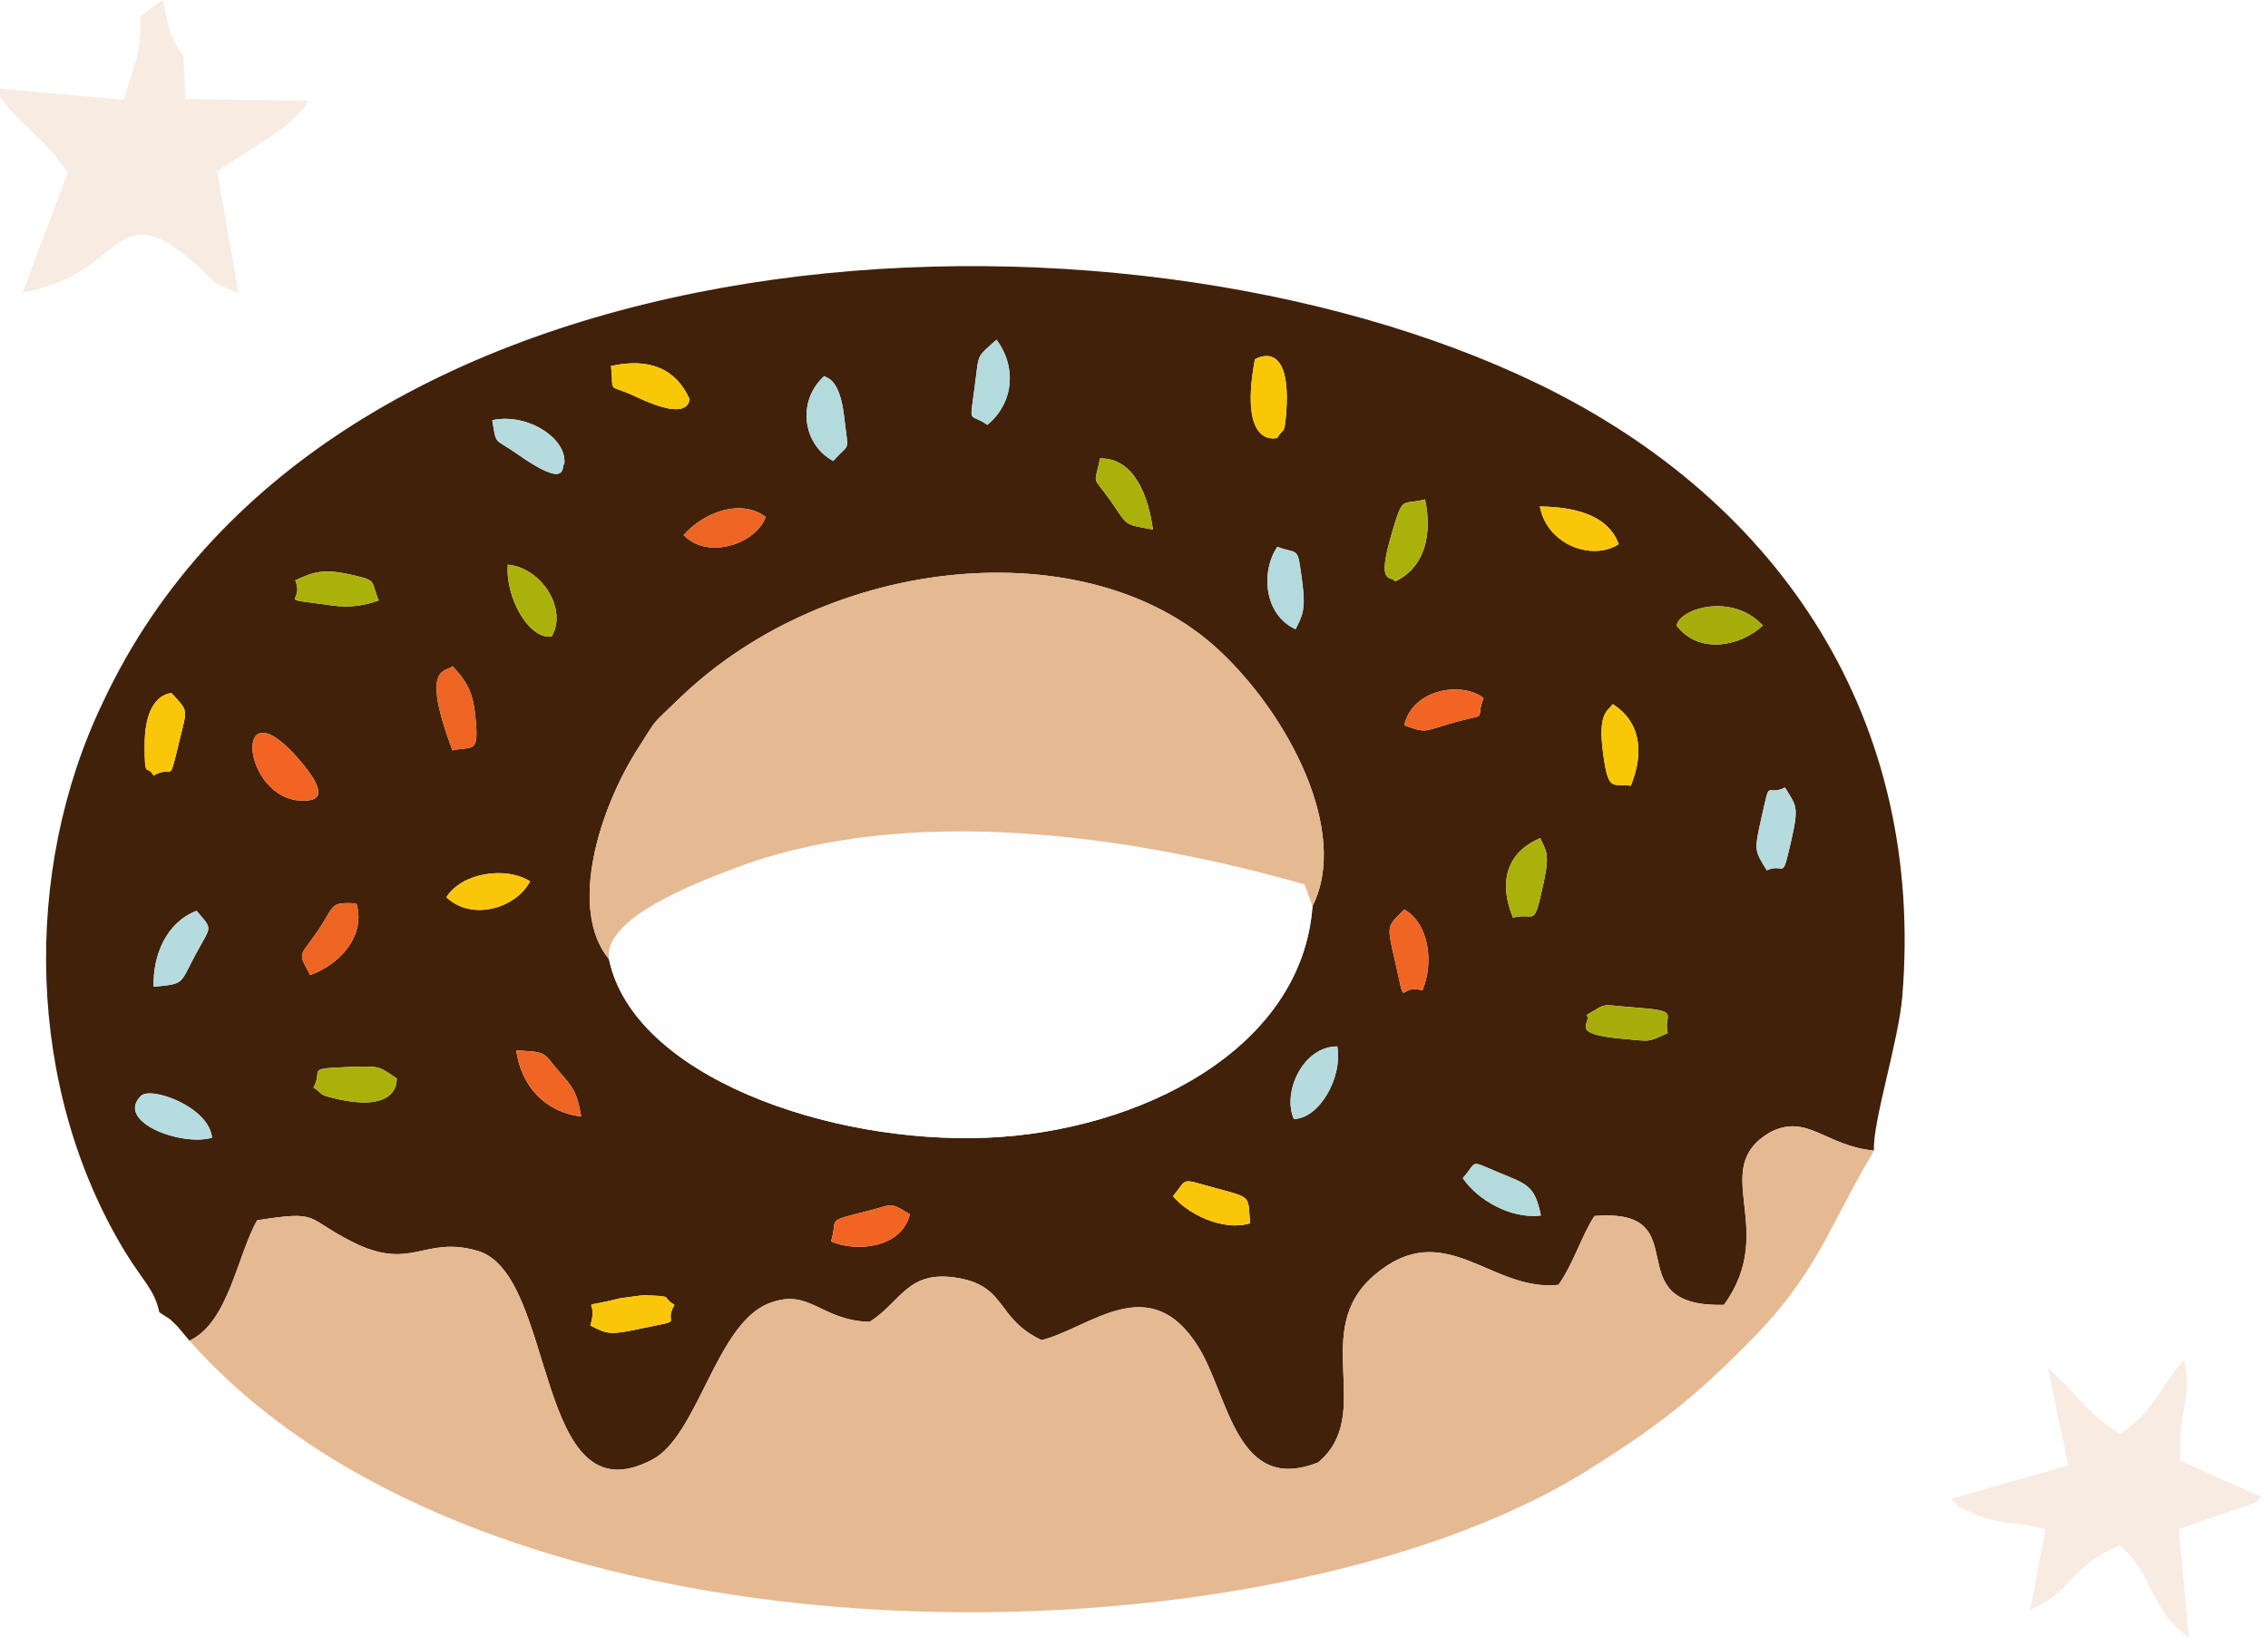
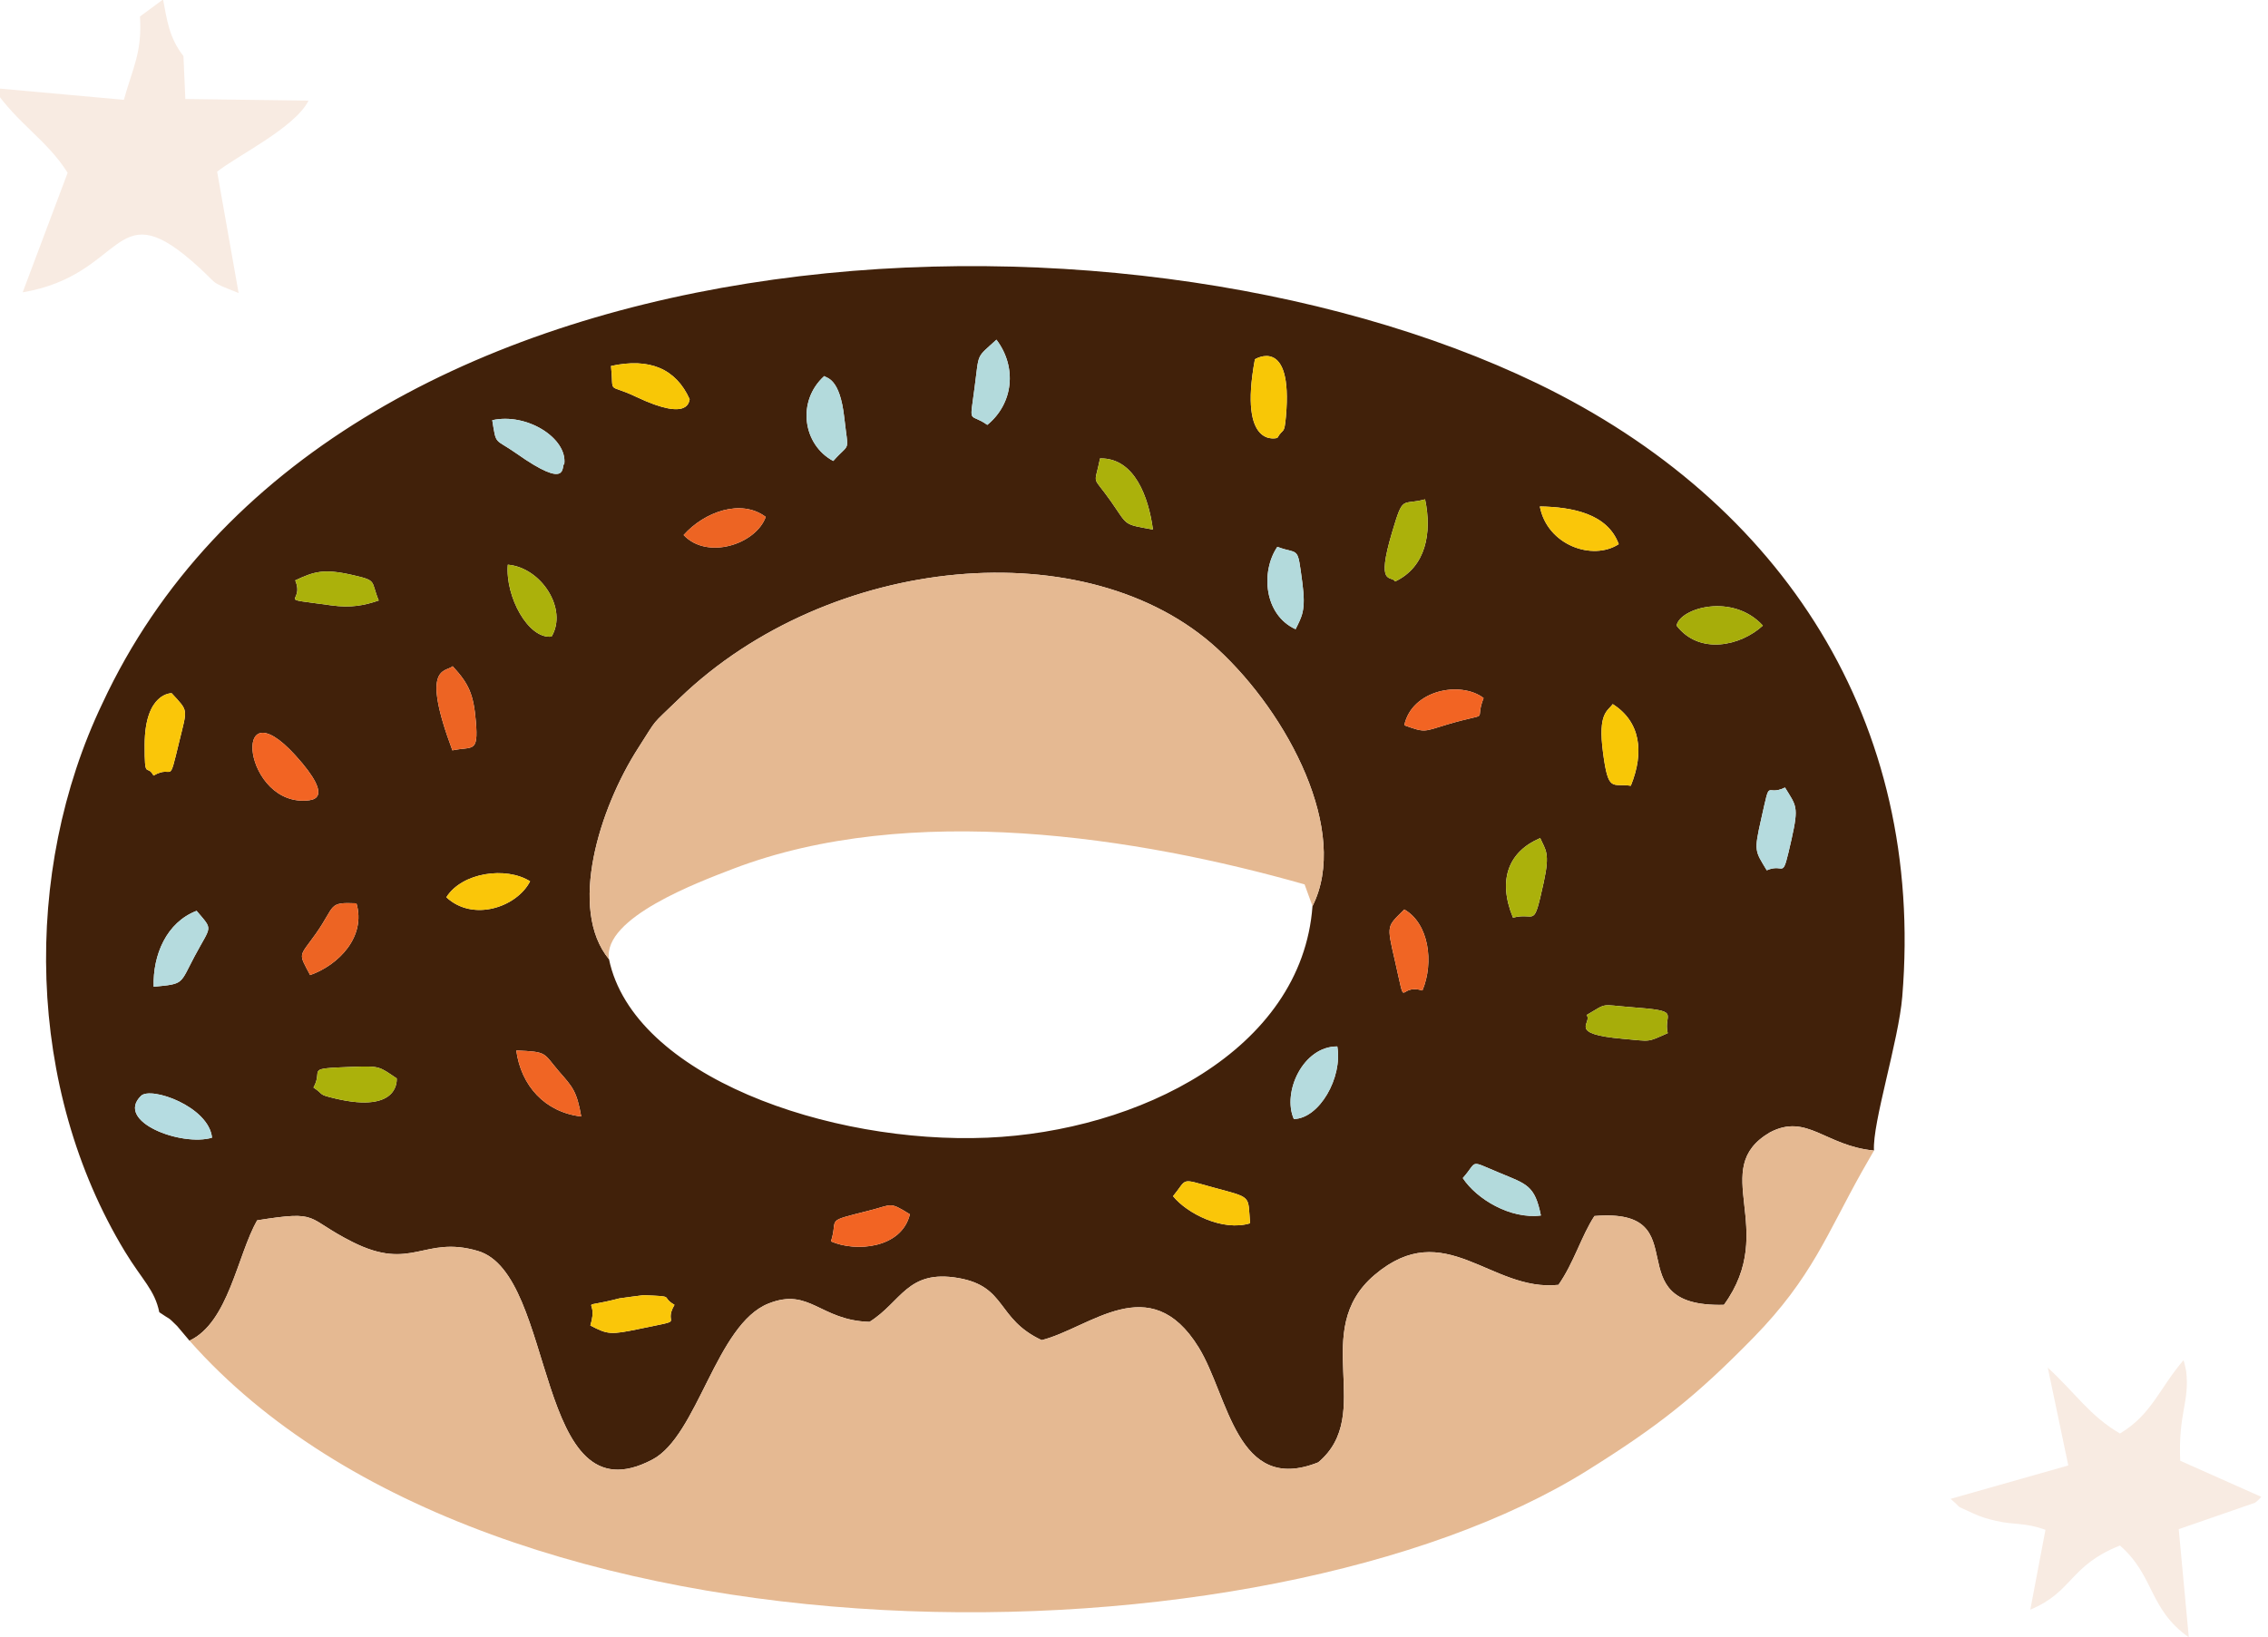
- <svg xmlns="http://www.w3.org/2000/svg" xml:space="preserve" width="169px" height="122px" version="1.1" style="shape-rendering:geometricPrecision; text-rendering:geometricPrecision; image-rendering:optimizeQuality; fill-rule:evenodd; clip-rule:evenodd" viewBox="0 0 169 122">
-   <defs>
-     <style type="text/css">
-    
-     .fil0 {fill:#41210A}
-     .fil11 {fill:#A7AD0A}
-     .fil7 {fill:#ABB10B}
-     .fil8 {fill:#B3DADC}
-     .fil10 {fill:#B5DBDE}
-     .fil13 {fill:#B5DCE1}
-     .fil1 {fill:#E5B992}
-     .fil9 {fill:#ED6423}
-     .fil12 {fill:#F06524}
-     .fil4 {fill:#F26423}
-     .fil5 {fill:#F8C706}
-     .fil3 {fill:#F8EBE2}
-     .fil6 {fill:#FAC609}
-     .fil2 {fill:#FEFEFE}
-    
-   </style>
-   </defs>
+ <svg xmlns="http://www.w3.org/2000/svg" version="1.1" id="Слой_1" x="0px" y="0px" width="169px" height="122px" viewBox="0 0 169 122" enable-background="new 0 0 169 122" xml:space="preserve">
  <g id="Слой_x0020_1">
    <g id="_2726424292160">
-       <path class="fil0" d="M50.26 97.26c-0.94,1.59 1.08,1.02 -2.61,1.79 -2.14,0.44 -2.34,0.44 -3.66,-0.25 0.69,-2.25 -1.23,-1.14 2.16,-2.02 0.07,-0.02 1.79,-0.24 1.8,-0.24 2.49,0.1 1.2,0.07 2.31,0.72zm11.66 -4.73c0.58,-1.78 -0.57,-1.43 2.75,-2.27 1.87,-0.46 1.55,-0.73 3.13,0.25 -0.62,2.56 -4.05,2.83 -5.88,2.02zm25.49 -3.37c1.1,-1.34 0.48,-1.34 2.96,-0.66 2.98,0.81 2.6,0.56 2.78,2.68 -2.05,0.63 -4.71,-0.74 -5.74,-2.02zm21.59 -1.35c1.15,-1.29 0.4,-1.36 2.69,-0.41 2.08,0.87 2.67,0.93 3.13,3.2 -2.26,0.29 -4.78,-1.21 -5.82,-2.79zm-93.2 -3.01c-2.27,0.68 -7.26,-1.2 -5.29,-3.12 0.74,-0.72 5.05,0.8 5.29,3.12zm7.56 -3.74c0.79,-1.41 -0.78,-1.4 2.92,-1.54 2.07,-0.08 1.98,-0.01 3.28,0.86 0,0.01 0.29,2.66 -4.58,1.5 -1.34,-0.32 -0.77,-0.25 -1.62,-0.82zm73.05 2.35c-0.88,-2 0.69,-5.43 3.24,-5.41 0.4,2.33 -1.34,5.37 -3.24,5.41zm-57.94 -5.11c2.37,0.1 1.98,0.16 3.19,1.57 0.99,1.13 1.32,1.45 1.65,3.35 -2.71,-0.32 -4.48,-2.29 -4.84,-4.92zm79.75 -2.64c1.61,-0.94 0.97,-0.77 3.3,-0.59 3.92,0.29 2.39,0.44 2.75,1.94 -1.59,0.7 -1.18,0.61 -3.34,0.42 -4.25,-0.37 -2.21,-1.2 -2.71,-1.77zm-13.58 -7.87c1.83,1.04 2.23,3.94 1.35,6.04 -1.89,-0.58 -1.14,1.76 -2.06,-2.28 -0.61,-2.65 -0.59,-2.46 0.71,-3.76zm-93.19 5.76c-0.07,-2.38 0.96,-4.8 3.2,-5.66 1.26,1.49 1.1,1.04 -0.14,3.37 -1.13,2.12 -0.75,2.07 -3.06,2.29zm11.66 -0.87c-0.9,-1.71 -0.84,-1.3 0.43,-3.09 1.49,-2.12 0.87,-2.35 3.02,-2.26 0.73,2.48 -1.32,4.6 -3.45,5.35zm22.27 -1.18c-3.07,-3.73 -0.72,-11.24 2.18,-15.75 1.52,-2.36 0.82,-1.52 3.07,-3.7 11.19,-10.79 30.45,-12.57 40.1,-3.68 5.28,4.86 9.86,13.65 7.07,19.17 -0.79,10.78 -13.04,16.79 -24.22,17.26 -11.8,0.5 -26.38,-4.59 -28.2,-13.3zm-12.12 -4.62c1.16,-1.85 4.45,-2.32 6.24,-1.19 -0.99,1.93 -4.26,3.04 -6.24,1.19zm79.48 1.52c-1.18,-2.87 -0.29,-4.95 2.03,-5.93 0.39,0.9 0.75,1.07 0.26,3.3 -0.79,3.58 -0.57,2.18 -2.29,2.63zm18.91 -3.53c-0.88,-1.46 -0.96,-1.4 -0.42,-3.8 0.74,-3.29 0.29,-1.64 1.78,-2.37 0.84,1.38 1.04,1.38 0.49,3.84 -0.75,3.3 -0.42,1.72 -1.85,2.33zm-12.2 -8.77c-0.4,-3.01 0.36,-3.08 0.72,-3.62 2.05,1.3 2.38,3.55 1.35,6.09 -1.37,-0.22 -1.67,0.58 -2.07,-2.47zm-97.44 0.2c3.08,3.39 1.06,3.3 1.04,3.35 -4.91,0.63 -5.94,-8.74 -1.04,-3.35zm-10.57 1.51c-0.5,-0.92 -0.67,0.42 -0.66,-2.3 0.01,-3.9 2.01,-3.84 2.01,-3.84 1.27,1.38 1.17,1.11 0.58,3.55 -0.86,3.56 -0.38,1.69 -1.93,2.59zm93.2 -3.75c0.56,-2.64 4.2,-3.33 5.91,-2.03 -0.75,1.91 0.71,0.97 -2.64,1.95 -1.83,0.54 -1.65,0.67 -3.27,0.08zm-69.18 -0.27c0.2,2.39 -0.25,1.82 -1.75,2.14 -2.39,-6.4 -0.51,-5.8 0.02,-6.27 1.2,1.3 1.56,2.07 1.73,4.13zm95.9 -7.16c-1.65,1.52 -4.74,2.21 -6.43,0 0.25,-1.31 4.18,-2.46 6.43,0zm-34.82 0.27c-2.34,-1.06 -2.62,-4.27 -1.36,-6.14 1.66,0.62 1.48,-0.18 1.87,2.72 0.26,2.02 -0.03,2.45 -0.51,3.42zm-58.7 -4.81c2.51,0.22 4.48,3.32 3.26,5.36 -1.73,0.21 -3.46,-2.98 -3.26,-5.36zm-13.17 3.03c-4.37,-0.61 -1.92,-0.05 -2.67,-1.86 1.39,-0.65 2.1,-0.89 4.22,-0.41 1.94,0.44 1.38,0.41 2,1.91 -1.06,0.36 -2.05,0.57 -3.55,0.36zm90.07 -7.37c2.42,0.04 5.05,0.54 5.88,2.81 -1.95,1.27 -5.33,0.08 -5.88,-2.81zm-63.8 2.13c1.53,-1.72 4.28,-2.73 6.12,-1.35 -0.75,2.06 -4.38,3.21 -6.12,1.35zm53.02 3.46c-0.29,-0.49 -1.45,0.44 -0.23,-3.66 0.85,-2.86 0.7,-1.98 2.46,-2.46 0.53,2.52 0.05,5.04 -2.23,6.12zm-21.99 -9.17c2.58,-0.05 3.62,2.9 3.94,5.3 -2.26,-0.41 -1.84,-0.26 -3.12,-2.09 -1.46,-2.08 -1.25,-1.05 -0.82,-3.21zm-39.92 0.4c-0.27,0.12 0.44,2.06 -3.58,-0.78 -1.64,-1.15 -1.48,-0.55 -1.79,-2.47 2.58,-0.57 5.59,1.34 5.37,3.25zm20.86 -3.45c0.31,2.77 0.47,1.77 -0.82,3.24 -2.27,-1.21 -2.74,-4.46 -0.67,-6.33 0.18,0.17 1.16,0.13 1.49,3.09zm32.91 -0.07c-0.13,1.41 -0.18,0.8 -0.64,1.59 0,0 -2.92,0.9 -1.67,-5.86 0,0 2.85,-1.78 2.31,4.27zm-22.25 0.62c-1.38,-0.98 -1.33,0.14 -0.94,-2.85 0.34,-2.61 0.1,-2.1 1.62,-3.5 1.56,2.07 1.25,4.77 -0.68,6.35zm-22.18 -1.91c-0.06,0.04 0.09,1.75 -3.96,-0.17 -2.26,-1.08 -1.67,-0.08 -1.9,-2.31 2.86,-0.63 4.84,0.2 5.86,2.48zm-43.76 22.67c-6,12.56 -5.68,28.72 1.68,40.86 1.3,2.14 2.22,2.85 2.56,4.52 0.92,0.64 0.53,0.24 1.33,1.03 0.05,0.05 0.79,0.94 0.92,1.09 2.91,-1.36 3.56,-6.36 5.04,-8.97 4.78,-0.76 3.52,-0.19 7.1,1.61 4.45,2.24 5.31,-0.51 9.34,0.67 5.92,1.73 4.17,20.2 13,15.56 3.4,-1.77 4.75,-10.09 8.67,-11.64 3.07,-1.22 3.82,1.26 7.52,1.37 2.39,-1.49 2.81,-3.92 6.61,-3.27 3.65,0.63 2.82,3.04 6.22,4.63 3.61,-0.91 8.07,-5.33 11.69,0.53 2.25,3.64 2.82,11.02 8.92,8.58 4.29,-3.61 -0.72,-9.8 4.2,-13.97 5.23,-4.44 8.66,1.29 13.7,0.74 1.15,-1.64 1.71,-3.65 2.68,-5.13 7.94,-0.66 1.35,6.83 9.65,6.62 4.11,-5.66 -1.23,-10.12 3.42,-12.85 2.77,-1.46 4.13,1.01 7.76,1.35 -0.13,-2.05 1.84,-8.17 2.11,-11.49 1.68,-20.44 -8.84,-36.81 -27.18,-45.68 -31.4,-15.17 -89.95,-12.67 -106.94,23.84z" />
-       <path class="fil1" d="M14.12 99.93c22.7,25.68 80.28,24.63 104.2,9.65 5.24,-3.28 8.03,-5.47 12.37,-9.91 4.32,-4.43 5.46,-7.72 8.04,-12.32l0.6 -1.05c0.08,-0.14 0.21,-0.36 0.31,-0.54 -3.63,-0.34 -4.99,-2.81 -7.76,-1.35 -4.65,2.73 0.69,7.19 -3.42,12.85 -8.3,0.21 -1.71,-7.28 -9.65,-6.62 -0.97,1.48 -1.53,3.49 -2.68,5.13 -5.04,0.55 -8.47,-5.18 -13.7,-0.74 -4.92,4.17 0.09,10.36 -4.2,13.97 -6.1,2.44 -6.67,-4.94 -8.92,-8.58 -3.62,-5.86 -8.08,-1.44 -11.69,-0.53 -3.4,-1.59 -2.57,-4 -6.22,-4.63 -3.8,-0.65 -4.22,1.78 -6.61,3.27 -3.7,-0.11 -4.45,-2.59 -7.52,-1.37 -3.92,1.55 -5.27,9.87 -8.67,11.64 -8.83,4.64 -7.08,-13.83 -13,-15.56 -4.03,-1.18 -4.89,1.57 -9.34,-0.67 -3.58,-1.8 -2.32,-2.37 -7.1,-1.61 -1.48,2.61 -2.13,7.61 -5.04,8.97z" />
-       <path class="fil2" d="M45.38 71.5c1.82,8.71 16.4,13.8 28.2,13.3 11.18,-0.47 23.43,-6.48 24.22,-17.26l-0.59 -1.62c-12.42,-3.53 -29.38,-6.22 -42.61,-1.15 -2.54,0.98 -9.7,3.63 -9.22,6.73z" />
-       <path class="fil1" d="M45.38 71.5c-0.48,-3.1 6.68,-5.75 9.22,-6.73 13.23,-5.07 30.19,-2.38 42.61,1.15l0.59 1.62c2.79,-5.52 -1.79,-14.31 -7.07,-19.17 -9.65,-8.89 -28.91,-7.11 -40.1,3.68 -2.25,2.18 -1.55,1.34 -3.07,3.7 -2.9,4.51 -5.25,12.02 -2.18,15.75z" />
-       <path class="fil3" d="M10.43 1.23c0.17,2.69 -0.54,3.82 -1.2,6.21l-9.73 -0.88c1.82,2.69 4.01,3.87 5.54,6.32l-3.35 8.91c7.6,-1.29 6.76,-7.39 12.61,-2.33 2.2,1.91 1.04,1.41 3.48,2.38l-1.6 -9.04c1.41,-1.15 5.8,-3.27 6.81,-5.3l-9.18 -0.12 -0.14 -3.2c-1.08,-1.37 -1.23,-2.73 -1.52,-4.22l-1.72 1.27z" />
-       <path class="fil3" d="M157.97 106.85c-2.25,-1.31 -3.26,-2.96 -5.38,-4.91l1.53 7.29 -8.77 2.49c1.01,0.86 0.12,0.35 1.65,1.07 0.57,0.27 1.12,0.43 1.73,0.57 1.39,0.33 2.12,0.1 3.69,0.67l-1.13 5.95c3.21,-1.34 2.89,-3.27 6.68,-4.78 2.6,2.28 2.13,4.72 5.13,6.84l-0.75 -8.06 5.69 -1.97c0.13,-0.1 0.33,-0.27 0.46,-0.44l-6.04 -2.69c-0.15,-3.58 0.7,-4.34 0.45,-6.64 -0.01,-0.11 -0.08,-0.35 -0.09,-0.44 -0.02,-0.08 -0.06,-0.29 -0.12,-0.41 -1.81,2.11 -2.36,4.04 -4.73,5.46z" />
-       <path class="fil4" d="M23.05 59.65c0.02,-0.05 2.04,0.04 -1.04,-3.35 -4.9,-5.39 -3.87,3.98 1.04,3.35z" />
-       <path class="fil5" d="M93.51 26.78c-1.25,6.76 1.67,5.86 1.67,5.86 0.46,-0.79 0.51,-0.18 0.64,-1.59 0.54,-6.05 -2.31,-4.27 -2.31,-4.27z" />
-       <path class="fil6" d="M11.44 57.81c1.55,-0.9 1.07,0.97 1.93,-2.59 0.59,-2.44 0.69,-2.17 -0.58,-3.55 0,0 -2,-0.06 -2.01,3.84 -0.01,2.72 0.16,1.38 0.66,2.3z" />
-       <path class="fil6" d="M43.99 98.8c1.32,0.69 1.52,0.69 3.66,0.25 3.69,-0.77 1.67,-0.2 2.61,-1.79 -1.11,-0.65 0.18,-0.62 -2.31,-0.72 -0.01,0 -1.73,0.22 -1.8,0.24 -3.39,0.88 -1.47,-0.23 -2.16,2.02z" />
-       <path class="fil7" d="M26.28 79.52c-3.7,0.14 -2.13,0.13 -2.92,1.54 0.85,0.57 0.28,0.5 1.62,0.82 4.87,1.16 4.58,-1.49 4.58,-1.5 -1.3,-0.87 -1.21,-0.94 -3.28,-0.86z" />
-       <path class="fil7" d="M103.96 43.34c2.28,-1.08 2.76,-3.6 2.23,-6.12 -1.76,0.48 -1.61,-0.4 -2.46,2.46 -1.22,4.1 -0.06,3.17 0.23,3.66z" />
-       <path class="fil8" d="M62.09 34.36c1.29,-1.47 1.13,-0.47 0.82,-3.24 -0.33,-2.96 -1.31,-2.92 -1.49,-3.09 -2.07,1.87 -1.6,5.12 0.67,6.33z" />
-       <path class="fil9" d="M33.71 55.93c1.5,-0.32 1.95,0.25 1.75,-2.14 -0.17,-2.06 -0.53,-2.83 -1.73,-4.13 -0.53,0.47 -2.41,-0.13 -0.02,6.27z" />
-       <path class="fil5" d="M51.39 29.76c-1.02,-2.28 -3,-3.11 -5.86,-2.48 0.23,2.23 -0.36,1.23 1.9,2.31 4.05,1.92 3.9,0.21 3.96,0.17z" />
-       <path class="fil10" d="M131.65 64.87c1.43,-0.61 1.1,0.97 1.85,-2.33 0.55,-2.46 0.35,-2.46 -0.49,-3.84 -1.49,0.73 -1.04,-0.92 -1.78,2.37 -0.54,2.4 -0.46,2.34 0.42,3.8z" />
-       <path class="fil10" d="M11.45 73.55c2.31,-0.22 1.93,-0.17 3.06,-2.29 1.24,-2.33 1.4,-1.88 0.14,-3.37 -2.24,0.86 -3.27,3.28 -3.2,5.66z" />
-       <path class="fil11" d="M121.52 75.07c-2.33,-0.18 -1.69,-0.35 -3.3,0.59 0.5,0.57 -1.54,1.4 2.71,1.77 2.16,0.19 1.75,0.28 3.34,-0.42 -0.36,-1.5 1.17,-1.65 -2.75,-1.94z" />
-       <path class="fil7" d="M112.74 68.4c1.72,-0.45 1.5,0.95 2.29,-2.63 0.49,-2.23 0.13,-2.4 -0.26,-3.3 -2.32,0.98 -3.21,3.06 -2.03,5.93z" />
-       <path class="fil11" d="M124.93 46.63c1.69,2.21 4.78,1.52 6.43,0 -2.25,-2.46 -6.18,-1.31 -6.43,0z" />
-       <path class="fil9" d="M23.11 72.68c2.13,-0.75 4.18,-2.87 3.45,-5.35 -2.15,-0.09 -1.53,0.14 -3.02,2.26 -1.27,1.79 -1.33,1.38 -0.43,3.09z" />
-       <path class="fil12" d="M103.93 71.55c0.92,4.04 0.17,1.7 2.06,2.28 0.88,-2.1 0.48,-5 -1.35,-6.04 -1.3,1.3 -1.32,1.11 -0.71,3.76z" />
-       <path class="fil7" d="M22 43.26c0.75,1.81 -1.7,1.25 2.67,1.86 1.5,0.21 2.49,0 3.55,-0.36 -0.62,-1.5 -0.06,-1.47 -2,-1.91 -2.12,-0.48 -2.83,-0.24 -4.22,0.41z" />
-       <path class="fil10" d="M42.05 34.57c0.22,-1.91 -2.79,-3.82 -5.37,-3.25 0.31,1.92 0.15,1.32 1.79,2.47 4.02,2.84 3.31,0.9 3.58,0.78z" />
-       <path class="fil5" d="M121.52 58.57c1.03,-2.54 0.7,-4.79 -1.35,-6.09 -0.36,0.54 -1.12,0.61 -0.72,3.62 0.4,3.05 0.7,2.25 2.07,2.47z" />
-       <path class="fil13" d="M10.51 81.68c-1.97,1.92 3.02,3.8 5.29,3.12 -0.24,-2.32 -4.55,-3.84 -5.29,-3.12z" />
-       <path class="fil4" d="M61.92 92.53c1.83,0.81 5.26,0.54 5.88,-2.02 -1.58,-0.98 -1.26,-0.71 -3.13,-0.25 -3.32,0.84 -2.17,0.49 -2.75,2.27z" />
-       <path class="fil8" d="M73.57 31.67c1.93,-1.58 2.24,-4.28 0.68,-6.35 -1.52,1.4 -1.28,0.89 -1.62,3.5 -0.39,2.99 -0.44,1.87 0.94,2.85z" />
-       <path class="fil8" d="M96.54 46.9c0.48,-0.97 0.77,-1.4 0.51,-3.42 -0.39,-2.9 -0.21,-2.1 -1.87,-2.72 -1.26,1.87 -0.98,5.08 1.36,6.14z" />
-       <path class="fil7" d="M85.91 39.47c-0.32,-2.4 -1.36,-5.35 -3.94,-5.3 -0.43,2.16 -0.64,1.13 0.82,3.21 1.28,1.83 0.86,1.68 3.12,2.09z" />
-       <path class="fil8" d="M111.69 87.4c-2.29,-0.95 -1.54,-0.88 -2.69,0.41 1.04,1.58 3.56,3.08 5.82,2.79 -0.46,-2.27 -1.05,-2.33 -3.13,-3.2z" />
-       <path class="fil4" d="M104.64 54.06c1.62,0.59 1.44,0.46 3.27,-0.08 3.35,-0.98 1.89,-0.04 2.64,-1.95 -1.71,-1.3 -5.35,-0.61 -5.91,2.03z" />
-       <path class="fil6" d="M90.37 88.5c-2.48,-0.68 -1.86,-0.68 -2.96,0.66 1.03,1.28 3.69,2.65 5.74,2.02 -0.18,-2.12 0.2,-1.87 -2.78,-2.68z" />
-       <path class="fil10" d="M96.41 83.41c1.9,-0.04 3.64,-3.08 3.24,-5.41 -2.55,-0.02 -4.12,3.41 -3.24,5.41z" />
-       <path class="fil6" d="M120.62 40.56c-0.83,-2.27 -3.46,-2.77 -5.88,-2.81 0.55,2.89 3.93,4.08 5.88,2.81z" />
-       <path class="fil7" d="M41.1 47.45c1.22,-2.04 -0.75,-5.14 -3.26,-5.36 -0.2,2.38 1.53,5.57 3.26,5.36z" />
-       <path class="fil12" d="M41.66 79.87c-1.21,-1.41 -0.82,-1.47 -3.19,-1.57 0.36,2.63 2.13,4.6 4.84,4.92 -0.33,-1.9 -0.66,-2.22 -1.65,-3.35z" />
-       <path class="fil9" d="M50.94 39.88c1.74,1.86 5.37,0.71 6.12,-1.35 -1.84,-1.38 -4.59,-0.37 -6.12,1.35z" />
-       <path class="fil6" d="M33.26 66.88c1.98,1.85 5.25,0.74 6.24,-1.19 -1.79,-1.13 -5.08,-0.66 -6.24,1.19z" />
+       <path fill="#41210A" d="M50.26,97.26c-0.94,1.59,1.08,1.02-2.61,1.79c-2.14,0.44-2.34,0.44-3.66-0.25    c0.69-2.25-1.23-1.14,2.16-2.021c0.07-0.02,1.79-0.239,1.8-0.239C50.44,96.641,49.15,96.609,50.26,97.26z M61.92,92.529    c0.58-1.779-0.57-1.43,2.75-2.27c1.87-0.46,1.55-0.73,3.13,0.25C67.18,93.07,63.75,93.34,61.92,92.529z M87.41,89.16    c1.1-1.34,0.48-1.34,2.96-0.66c2.979,0.811,2.601,0.561,2.78,2.68C91.1,91.811,88.439,90.439,87.41,89.16z M109,87.811    c1.15-1.291,0.4-1.36,2.689-0.41c2.08,0.869,2.67,0.93,3.131,3.199C112.561,90.891,110.04,89.391,109,87.811z M15.8,84.8    c-2.27,0.681-7.26-1.2-5.29-3.12C11.25,80.96,15.56,82.48,15.8,84.8z M23.36,81.061c0.79-1.41-0.78-1.4,2.92-1.541    c2.07-0.08,1.98-0.01,3.28,0.86c0,0.011,0.29,2.66-4.58,1.5C23.64,81.561,24.21,81.63,23.36,81.061z M96.41,83.41    c-0.881-2,0.689-5.43,3.24-5.41C100.05,80.33,98.311,83.37,96.41,83.41z M38.47,78.3c2.37,0.101,1.98,0.16,3.19,1.57    c0.99,1.13,1.32,1.45,1.65,3.351C40.6,82.9,38.83,80.93,38.47,78.3z M118.221,75.66c1.609-0.939,0.969-0.77,3.299-0.59    c3.92,0.289,2.391,0.439,2.75,1.939c-1.59,0.7-1.18,0.61-3.34,0.42C116.68,77.061,118.721,76.23,118.221,75.66z M104.641,67.79    c1.83,1.04,2.229,3.94,1.35,6.04c-1.891-0.58-1.141,1.76-2.061-2.28C103.32,68.9,103.34,69.09,104.641,67.79z M11.45,73.55    c-0.07-2.38,0.96-4.8,3.2-5.659c1.26,1.489,1.1,1.039-0.14,3.369C13.38,73.38,13.76,73.33,11.45,73.55z M23.11,72.68    c-0.9-1.709-0.84-1.3,0.43-3.09c1.49-2.119,0.87-2.35,3.02-2.26C27.29,69.811,25.24,71.93,23.11,72.68z M45.38,71.5    c-3.07-3.73-0.72-11.24,2.18-15.75c1.52-2.36,0.82-1.52,3.07-3.7c11.19-10.79,30.45-12.57,40.101-3.68    c5.279,4.86,9.859,13.649,7.069,19.17C97.01,78.32,84.76,84.33,73.58,84.8C61.78,85.3,47.2,80.21,45.38,71.5L45.38,71.5z     M33.26,66.88c1.16-1.851,4.45-2.319,6.24-1.19C38.51,67.62,35.24,68.73,33.26,66.88L33.26,66.88z M112.74,68.4    c-1.18-2.871-0.29-4.95,2.029-5.931c0.391,0.9,0.75,1.07,0.26,3.3C114.24,69.35,114.46,67.95,112.74,68.4z M131.65,64.87    c-0.881-1.46-0.961-1.4-0.42-3.8c0.74-3.29,0.289-1.64,1.779-2.37c0.84,1.38,1.04,1.38,0.49,3.84    C132.75,65.84,133.08,64.26,131.65,64.87z M119.45,56.1c-0.4-3.01,0.36-3.08,0.72-3.62c2.051,1.3,2.38,3.55,1.35,6.09    C120.15,58.35,119.85,59.15,119.45,56.1z M22.01,56.3c3.08,3.39,1.06,3.3,1.04,3.35C18.14,60.28,17.11,50.91,22.01,56.3z     M11.44,57.81c-0.5-0.92-0.67,0.42-0.66-2.3c0.01-3.9,2.01-3.84,2.01-3.84c1.27,1.38,1.17,1.11,0.58,3.55    C12.51,58.78,12.99,56.91,11.44,57.81z M104.641,54.06c0.56-2.64,4.199-3.33,5.909-2.03c-0.75,1.91,0.71,0.97-2.64,1.95    C106.08,54.52,106.26,54.65,104.641,54.06z M35.46,53.79c0.2,2.39-0.25,1.82-1.75,2.14c-2.39-6.4-0.51-5.8,0.02-6.27    C34.93,50.96,35.29,51.73,35.46,53.79z M131.359,46.63c-1.649,1.52-4.739,2.21-6.43,0C125.18,45.32,129.109,44.17,131.359,46.63z     M96.54,46.9c-2.34-1.06-2.62-4.27-1.36-6.14c1.66,0.62,1.48-0.18,1.87,2.72C97.311,45.5,97.02,45.93,96.54,46.9z M37.84,42.09    c2.51,0.22,4.48,3.32,3.26,5.36C39.37,47.66,37.64,44.47,37.84,42.09z M24.67,45.12c-4.37-0.61-1.92-0.05-2.67-1.86    c1.39-0.65,2.1-0.89,4.22-0.41c1.94,0.44,1.38,0.41,2,1.91C27.16,45.12,26.17,45.33,24.67,45.12z M114.74,37.75    c2.42,0.04,5.05,0.54,5.88,2.81C118.67,41.83,115.29,40.64,114.74,37.75z M50.94,39.88c1.53-1.72,4.28-2.73,6.12-1.35    C56.31,40.59,52.68,41.74,50.94,39.88z M103.96,43.34c-0.29-0.49-1.45,0.44-0.229-3.66c0.85-2.86,0.699-1.98,2.459-2.46    C106.721,39.74,106.24,42.26,103.96,43.34L103.96,43.34z M81.97,34.17c2.58-0.05,3.62,2.9,3.94,5.3    c-2.26-0.41-1.84-0.26-3.12-2.09C81.33,35.3,81.54,36.33,81.97,34.17z M42.05,34.57c-0.27,0.12,0.44,2.06-3.58-0.78    c-1.64-1.15-1.48-0.55-1.79-2.47C39.26,30.75,42.27,32.66,42.05,34.57z M62.91,31.12c0.31,2.77,0.47,1.77-0.82,3.24    c-2.27-1.21-2.74-4.46-0.67-6.33C61.6,28.2,62.58,28.16,62.91,31.12z M95.82,31.05c-0.131,1.41-0.18,0.8-0.641,1.59    c0,0-2.92,0.9-1.67-5.86C93.51,26.78,96.359,25,95.82,31.05z M73.57,31.67c-1.38-0.98-1.33,0.14-0.94-2.85    c0.34-2.61,0.1-2.1,1.62-3.5C75.81,27.39,75.5,30.09,73.57,31.67z M51.39,29.76c-0.06,0.04,0.09,1.75-3.96-0.17    c-2.26-1.08-1.67-0.08-1.9-2.31C48.39,26.65,50.37,27.48,51.39,29.76z M7.63,52.43c-6,12.56-5.68,28.72,1.68,40.86    c1.3,2.14,2.22,2.851,2.56,4.521c0.92,0.64,0.53,0.239,1.33,1.029c0.05,0.051,0.79,0.939,0.92,1.09    c2.91-1.359,3.56-6.359,5.04-8.97c4.78-0.76,3.52-0.19,7.1,1.61c4.45,2.24,5.31-0.51,9.34,0.67c5.92,1.729,4.17,20.199,13,15.56    c3.4-1.771,4.75-10.09,8.67-11.64c3.07-1.221,3.82,1.26,7.52,1.369c2.39-1.489,2.81-3.92,6.61-3.27    c3.65,0.631,2.82,3.04,6.22,4.631c3.61-0.91,8.069-5.33,11.69,0.529c2.25,3.641,2.819,11.02,8.92,8.58    c4.289-3.609-0.721-9.8,4.199-13.971c5.23-4.439,8.66,1.291,13.7,0.74c1.149-1.64,1.71-3.649,2.681-5.129    c7.939-0.66,1.35,6.829,9.649,6.619c4.11-5.66-1.229-10.119,3.42-12.85c2.771-1.46,4.13,1.01,7.761,1.35    c-0.131-2.05,1.84-8.17,2.109-11.49c1.68-20.439-8.84-36.81-27.18-45.68C83.17,13.42,24.62,15.92,7.63,52.43L7.63,52.43z" />
+       <path fill="#E5B992" d="M14.12,99.93c22.7,25.68,80.28,24.631,104.2,9.65c5.24-3.28,8.029-5.471,12.369-9.91    c4.32-4.43,5.461-7.72,8.041-12.32l0.6-1.05c0.08-0.14,0.21-0.36,0.311-0.54c-3.631-0.34-4.99-2.81-7.761-1.35    c-4.649,2.73,0.69,7.189-3.42,12.85c-8.3,0.211-1.71-7.279-9.649-6.619c-0.971,1.479-1.531,3.489-2.681,5.129    c-5.04,0.551-8.47-5.18-13.7-0.74C97.51,99.2,102.52,105.391,98.23,109c-6.101,2.439-6.67-4.939-8.92-8.58    c-3.621-5.859-8.081-1.439-11.69-0.529c-3.4-1.591-2.57-4-6.22-4.631c-3.8-0.65-4.22,1.78-6.61,3.27    c-3.7-0.109-4.45-2.59-7.52-1.369c-3.92,1.55-5.27,9.869-8.67,11.64c-8.83,4.64-7.08-13.83-13-15.56    c-4.03-1.18-4.89,1.57-9.34-0.67c-3.58-1.801-2.32-2.37-7.1-1.61C17.68,93.57,17.03,98.57,14.12,99.93L14.12,99.93z" />
+       <path fill="#E5B992" d="M45.38,71.5c-0.48-3.1,6.68-5.75,9.22-6.73c13.23-5.069,30.19-2.379,42.61,1.15l0.59,1.62    c2.79-5.521-1.79-14.31-7.069-19.17c-9.65-8.89-28.911-7.11-40.101,3.68c-2.25,2.18-1.55,1.34-3.07,3.7    C44.66,60.26,42.31,67.77,45.38,71.5z" />
+       <path fill="#F8EBE2" d="M10.43,1.23c0.17,2.69-0.54,3.82-1.2,6.21L-0.5,6.56c1.82,2.69,4.01,3.87,5.54,6.32l-3.35,8.91    c7.6-1.29,6.76-7.39,12.61-2.33c2.2,1.91,1.04,1.41,3.48,2.38l-1.6-9.04c1.41-1.15,5.8-3.27,6.81-5.3l-9.18-0.12l-0.14-3.2    c-1.08-1.37-1.23-2.73-1.52-4.22L10.43,1.23z" />
+       <path fill="#F8EBE2" d="M157.971,106.85c-2.25-1.31-3.261-2.959-5.381-4.91l1.53,7.291l-8.771,2.49    c1.01,0.859,0.121,0.35,1.65,1.069c0.57,0.271,1.12,0.431,1.73,0.569c1.39,0.33,2.119,0.101,3.689,0.67l-1.13,5.951    c3.21-1.34,2.89-3.271,6.681-4.78c2.6,2.28,2.129,4.72,5.129,6.84l-0.75-8.06l5.69-1.971c0.13-0.1,0.33-0.27,0.46-0.439    l-6.04-2.69c-0.149-3.58,0.7-4.34,0.45-6.64c-0.01-0.11-0.08-0.35-0.09-0.44c-0.021-0.08-0.061-0.29-0.12-0.409    C160.891,103.5,160.34,105.43,157.971,106.85L157.971,106.85z" />
+       <path fill="#F26423" d="M23.05,59.65c0.02-0.05,2.04,0.04-1.04-3.35C17.11,50.91,18.14,60.28,23.05,59.65z" />
+       <path fill="#F8C706" d="M93.51,26.78c-1.25,6.76,1.67,5.86,1.67,5.86c0.461-0.79,0.51-0.18,0.641-1.59    C96.359,25,93.51,26.78,93.51,26.78z" />
+       <path fill="#FAC609" d="M11.44,57.81c1.55-0.9,1.07,0.97,1.93-2.59c0.59-2.44,0.69-2.17-0.58-3.55c0,0-2-0.06-2.01,3.84    C10.77,58.23,10.94,56.89,11.44,57.81z" />
+       <path fill="#FAC609" d="M43.99,98.8c1.32,0.69,1.52,0.69,3.66,0.25c3.69-0.771,1.67-0.2,2.61-1.79    c-1.11-0.65,0.18-0.619-2.31-0.72c-0.01,0-1.73,0.22-1.8,0.239C42.76,97.66,44.68,96.55,43.99,98.8z" />
+       <path fill="#ABB10B" d="M26.28,79.52c-3.7,0.141-2.13,0.131-2.92,1.541c0.85,0.569,0.28,0.5,1.62,0.819    c4.87,1.16,4.58-1.489,4.58-1.5C28.26,79.51,28.35,79.439,26.28,79.52z" />
+       <path fill="#ABB10B" d="M103.96,43.34c2.28-1.08,2.761-3.6,2.229-6.12c-1.76,0.48-1.609-0.4-2.459,2.46    C102.51,43.78,103.67,42.85,103.96,43.34L103.96,43.34z" />
+       <path fill="#B3DADC" d="M62.09,34.36c1.29-1.47,1.13-0.47,0.82-3.24c-0.33-2.96-1.31-2.92-1.49-3.09    C59.35,29.9,59.82,33.15,62.09,34.36z" />
+       <path fill="#ED6423" d="M33.71,55.93c1.5-0.32,1.95,0.25,1.75-2.14c-0.17-2.06-0.53-2.83-1.73-4.13    C33.2,50.13,31.32,49.53,33.71,55.93z" />
+       <path fill="#F8C706" d="M51.39,29.76c-1.02-2.28-3-3.11-5.86-2.48c0.23,2.23-0.36,1.23,1.9,2.31    C51.48,31.51,51.33,29.8,51.39,29.76z" />
+       <path fill="#B5DBDE" d="M131.65,64.87c1.43-0.61,1.1,0.97,1.85-2.33c0.55-2.46,0.35-2.46-0.49-3.84    c-1.49,0.73-1.039-0.92-1.779,2.37C130.689,63.471,130.77,63.41,131.65,64.87z" />
+       <path fill="#B5DBDE" d="M11.45,73.55c2.31-0.22,1.93-0.17,3.06-2.29c1.24-2.33,1.4-1.88,0.14-3.369    C12.41,68.75,11.38,71.17,11.45,73.55z" />
+       <path fill="#A7AD0A" d="M121.52,75.07c-2.33-0.18-1.689-0.35-3.299,0.59c0.5,0.57-1.541,1.4,2.709,1.77    c2.16,0.19,1.75,0.28,3.34-0.42C123.91,75.51,125.439,75.359,121.52,75.07z" />
+       <path fill="#ABB10B" d="M112.74,68.4c1.72-0.45,1.5,0.949,2.289-2.631c0.49-2.229,0.131-2.399-0.26-3.299    C112.45,63.45,111.561,65.529,112.74,68.4z" />
+       <path fill="#A7AD0A" d="M124.93,46.63c1.69,2.21,4.78,1.52,6.43,0C129.109,44.17,125.18,45.32,124.93,46.63z" />
+       <path fill="#ED6423" d="M23.11,72.68c2.13-0.75,4.18-2.869,3.45-5.35c-2.15-0.09-1.53,0.141-3.02,2.26    C22.27,71.38,22.21,70.971,23.11,72.68z" />
+       <path fill="#F06524" d="M103.93,71.55c0.92,4.04,0.17,1.7,2.061,2.28c0.88-2.1,0.48-5-1.35-6.04    C103.34,69.09,103.32,68.9,103.93,71.55z" />
+       <path fill="#ABB10B" d="M22,43.26c0.75,1.81-1.7,1.25,2.67,1.86c1.5,0.21,2.49,0,3.55-0.36c-0.62-1.5-0.06-1.47-2-1.91    C24.1,42.37,23.39,42.61,22,43.26z" />
+       <path fill="#B5DBDE" d="M42.05,34.57c0.22-1.91-2.79-3.82-5.37-3.25c0.31,1.92,0.15,1.32,1.79,2.47    C42.49,36.63,41.78,34.69,42.05,34.57z" />
+       <path fill="#F8C706" d="M121.52,58.57c1.03-2.54,0.701-4.79-1.35-6.09c-0.359,0.54-1.12,0.61-0.72,3.62    C119.85,59.15,120.15,58.35,121.52,58.57z" />
+       <path fill="#B5DCE1" d="M10.51,81.68c-1.97,1.92,3.02,3.801,5.29,3.12C15.56,82.48,11.25,80.96,10.51,81.68z" />
+       <path fill="#F26423" d="M61.92,92.529c1.83,0.811,5.26,0.541,5.88-2.02c-1.58-0.98-1.26-0.71-3.13-0.25    C61.35,91.1,62.5,90.75,61.92,92.529z" />
+       <path fill="#B3DADC" d="M73.57,31.67c1.93-1.58,2.24-4.28,0.68-6.35c-1.52,1.4-1.28,0.89-1.62,3.5    C72.24,31.81,72.19,30.69,73.57,31.67z" />
+       <path fill="#B3DADC" d="M96.54,46.9c0.479-0.97,0.771-1.4,0.51-3.42c-0.39-2.9-0.21-2.1-1.87-2.72    C93.92,42.63,94.2,45.84,96.54,46.9z" />
+       <path fill="#ABB10B" d="M85.91,39.47c-0.32-2.4-1.36-5.35-3.94-5.3c-0.43,2.16-0.64,1.13,0.82,3.21    C84.07,39.21,83.65,39.06,85.91,39.47z" />
+       <path fill="#B3DADC" d="M111.689,87.4c-2.289-0.95-1.539-0.881-2.689,0.41c1.04,1.58,3.561,3.08,5.82,2.789    C114.359,88.33,113.77,88.27,111.689,87.4L111.689,87.4z" />
+       <path fill="#F26423" d="M104.641,54.06c1.619,0.59,1.439,0.46,3.27-0.08c3.35-0.98,1.89-0.04,2.64-1.95    C108.84,50.73,105.2,51.42,104.641,54.06z" />
+       <path fill="#FAC609" d="M90.37,88.5c-2.479-0.68-1.86-0.68-2.96,0.66c1.029,1.279,3.689,2.65,5.74,2.02    C92.971,89.061,93.35,89.311,90.37,88.5z" />
+       <path fill="#B5DBDE" d="M96.41,83.41c1.9-0.04,3.64-3.08,3.24-5.41C97.1,77.98,95.529,81.41,96.41,83.41z" />
+       <path fill="#FAC609" d="M120.62,40.56c-0.83-2.27-3.46-2.77-5.88-2.81C115.29,40.64,118.67,41.83,120.62,40.56z" />
+       <path fill="#ABB10B" d="M41.1,47.45c1.22-2.04-0.75-5.14-3.26-5.36C37.64,44.47,39.37,47.66,41.1,47.45z" />
+       <path fill="#F06524" d="M41.66,79.87c-1.21-1.41-0.82-1.47-3.19-1.57c0.36,2.63,2.13,4.601,4.84,4.921    C42.98,81.32,42.65,81,41.66,79.87z" />
+       <path fill="#ED6423" d="M50.94,39.88c1.74,1.86,5.37,0.71,6.12-1.35C55.22,37.15,52.47,38.16,50.94,39.88z" />
+       <path fill="#FAC609" d="M33.26,66.88c1.98,1.851,5.25,0.74,6.24-1.19C37.71,64.561,34.42,65.029,33.26,66.88L33.26,66.88z" />
    </g>
  </g>
</svg>
